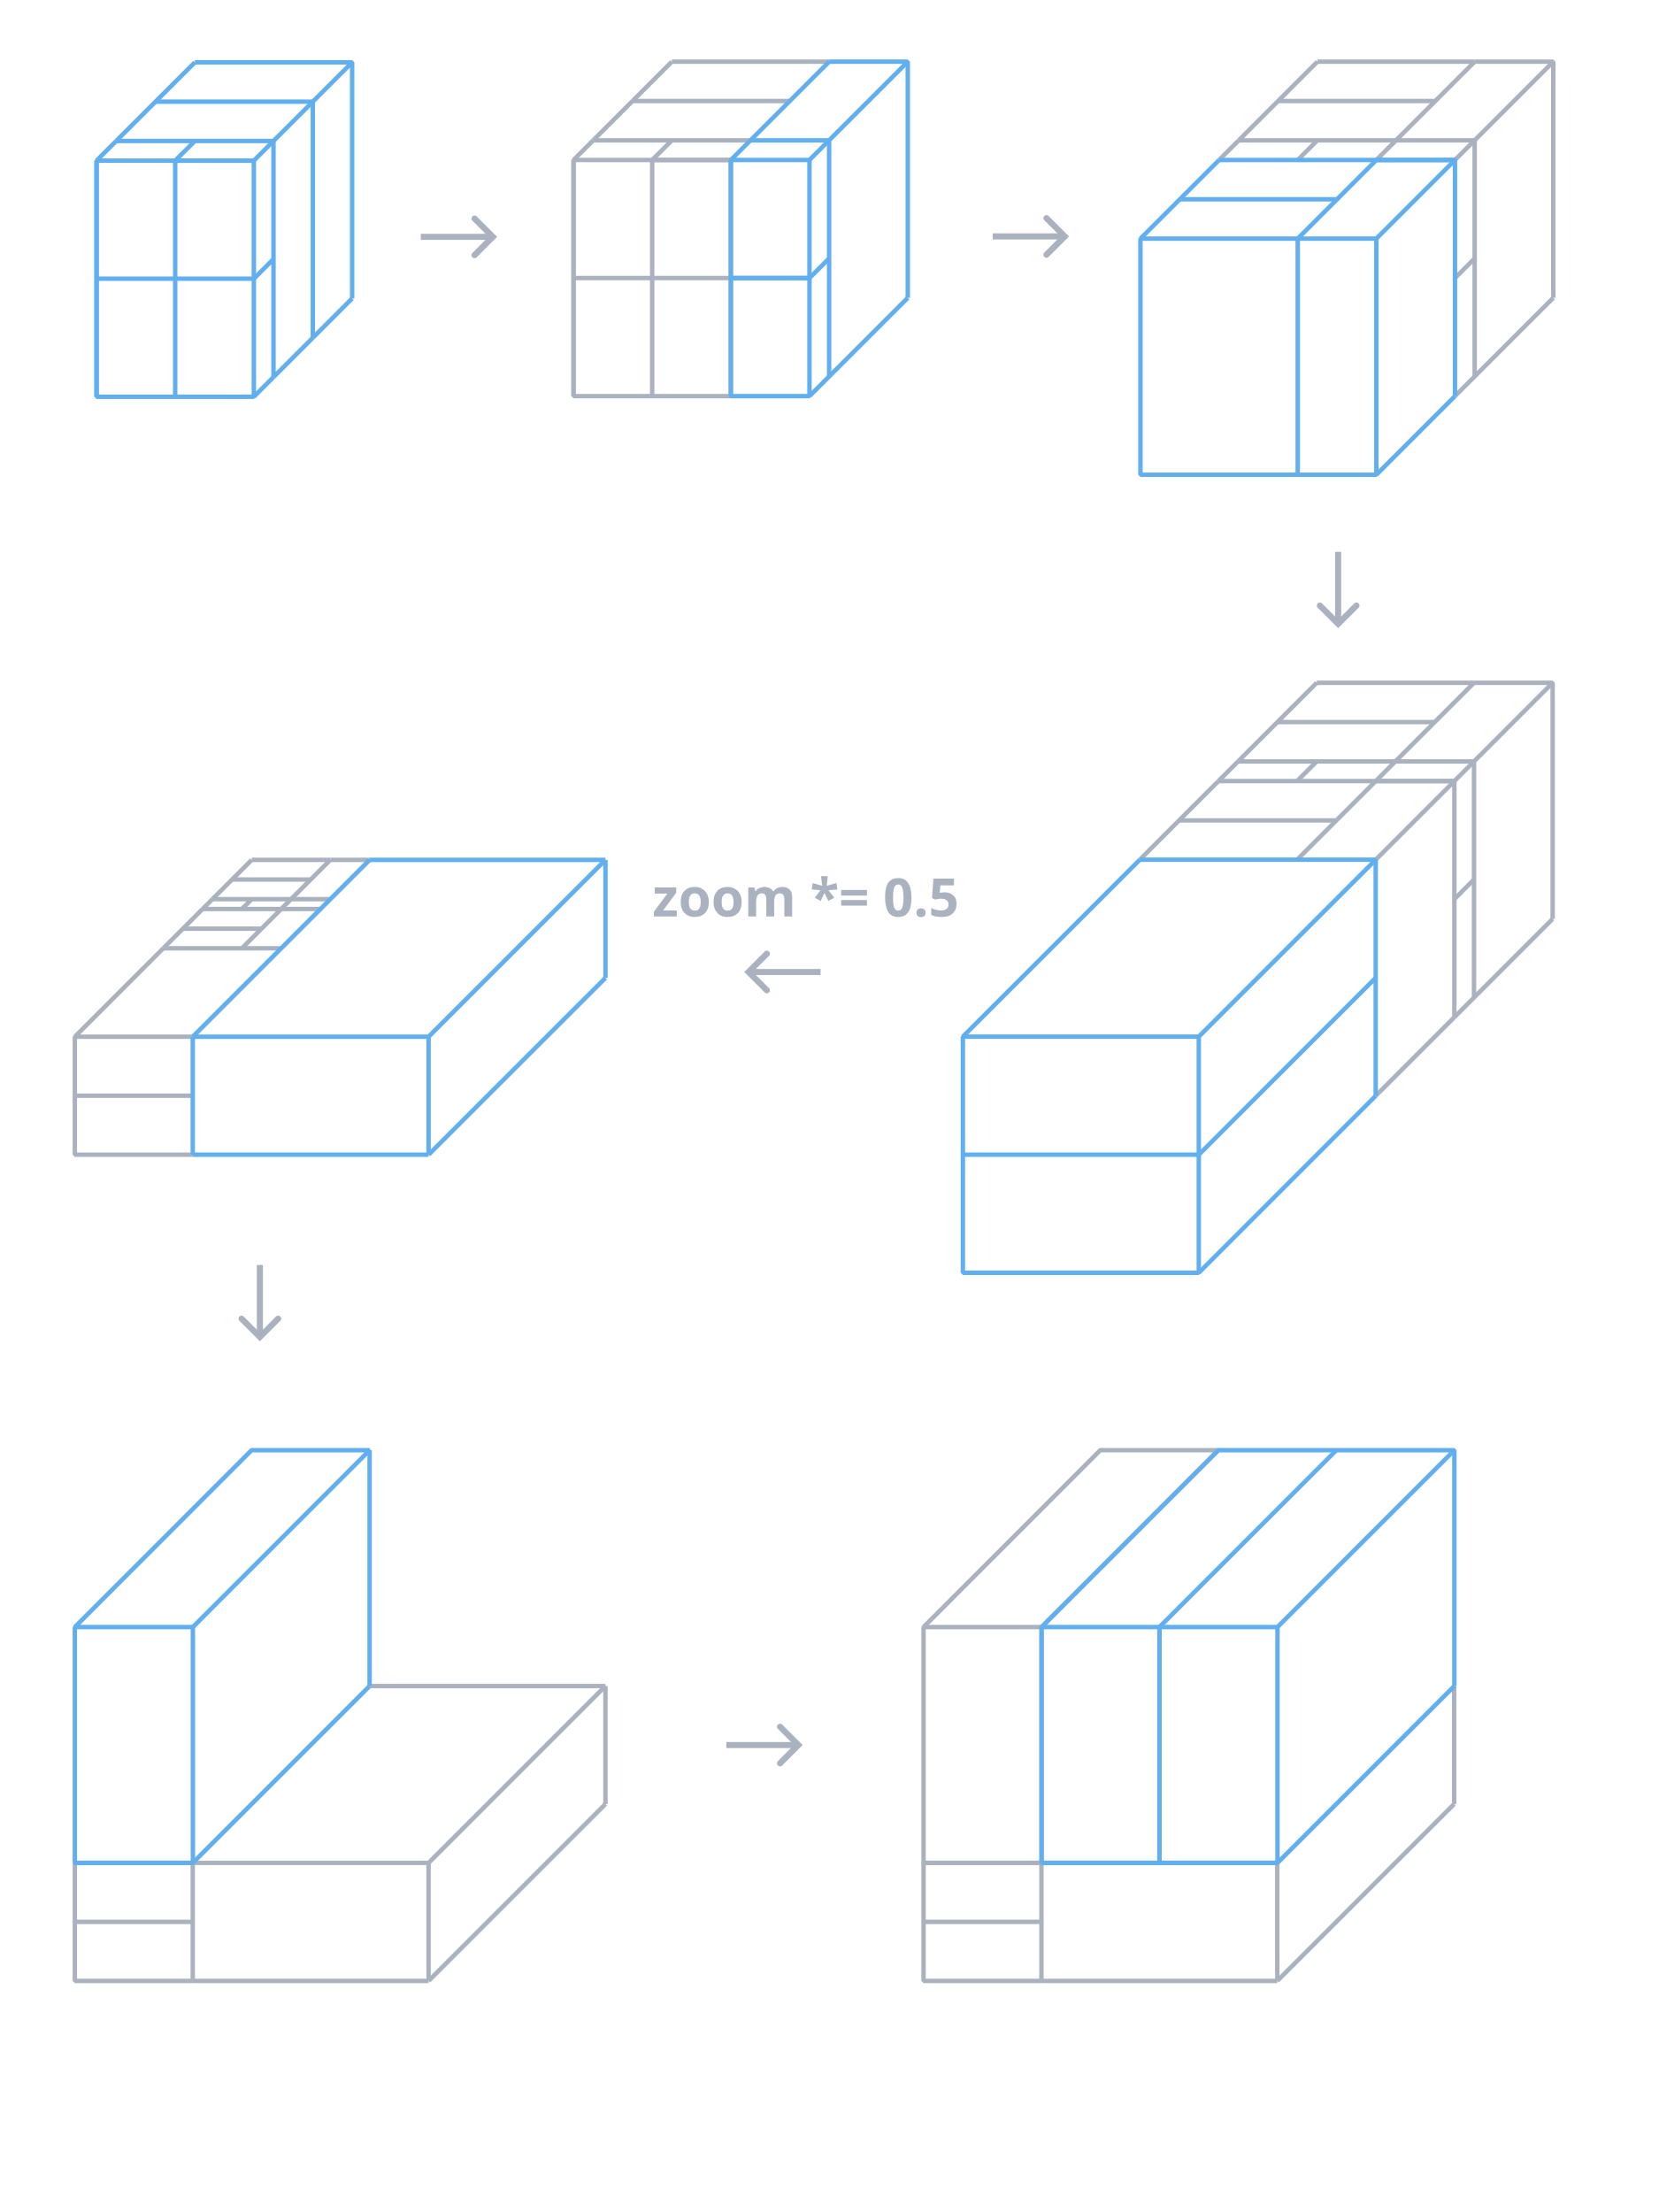
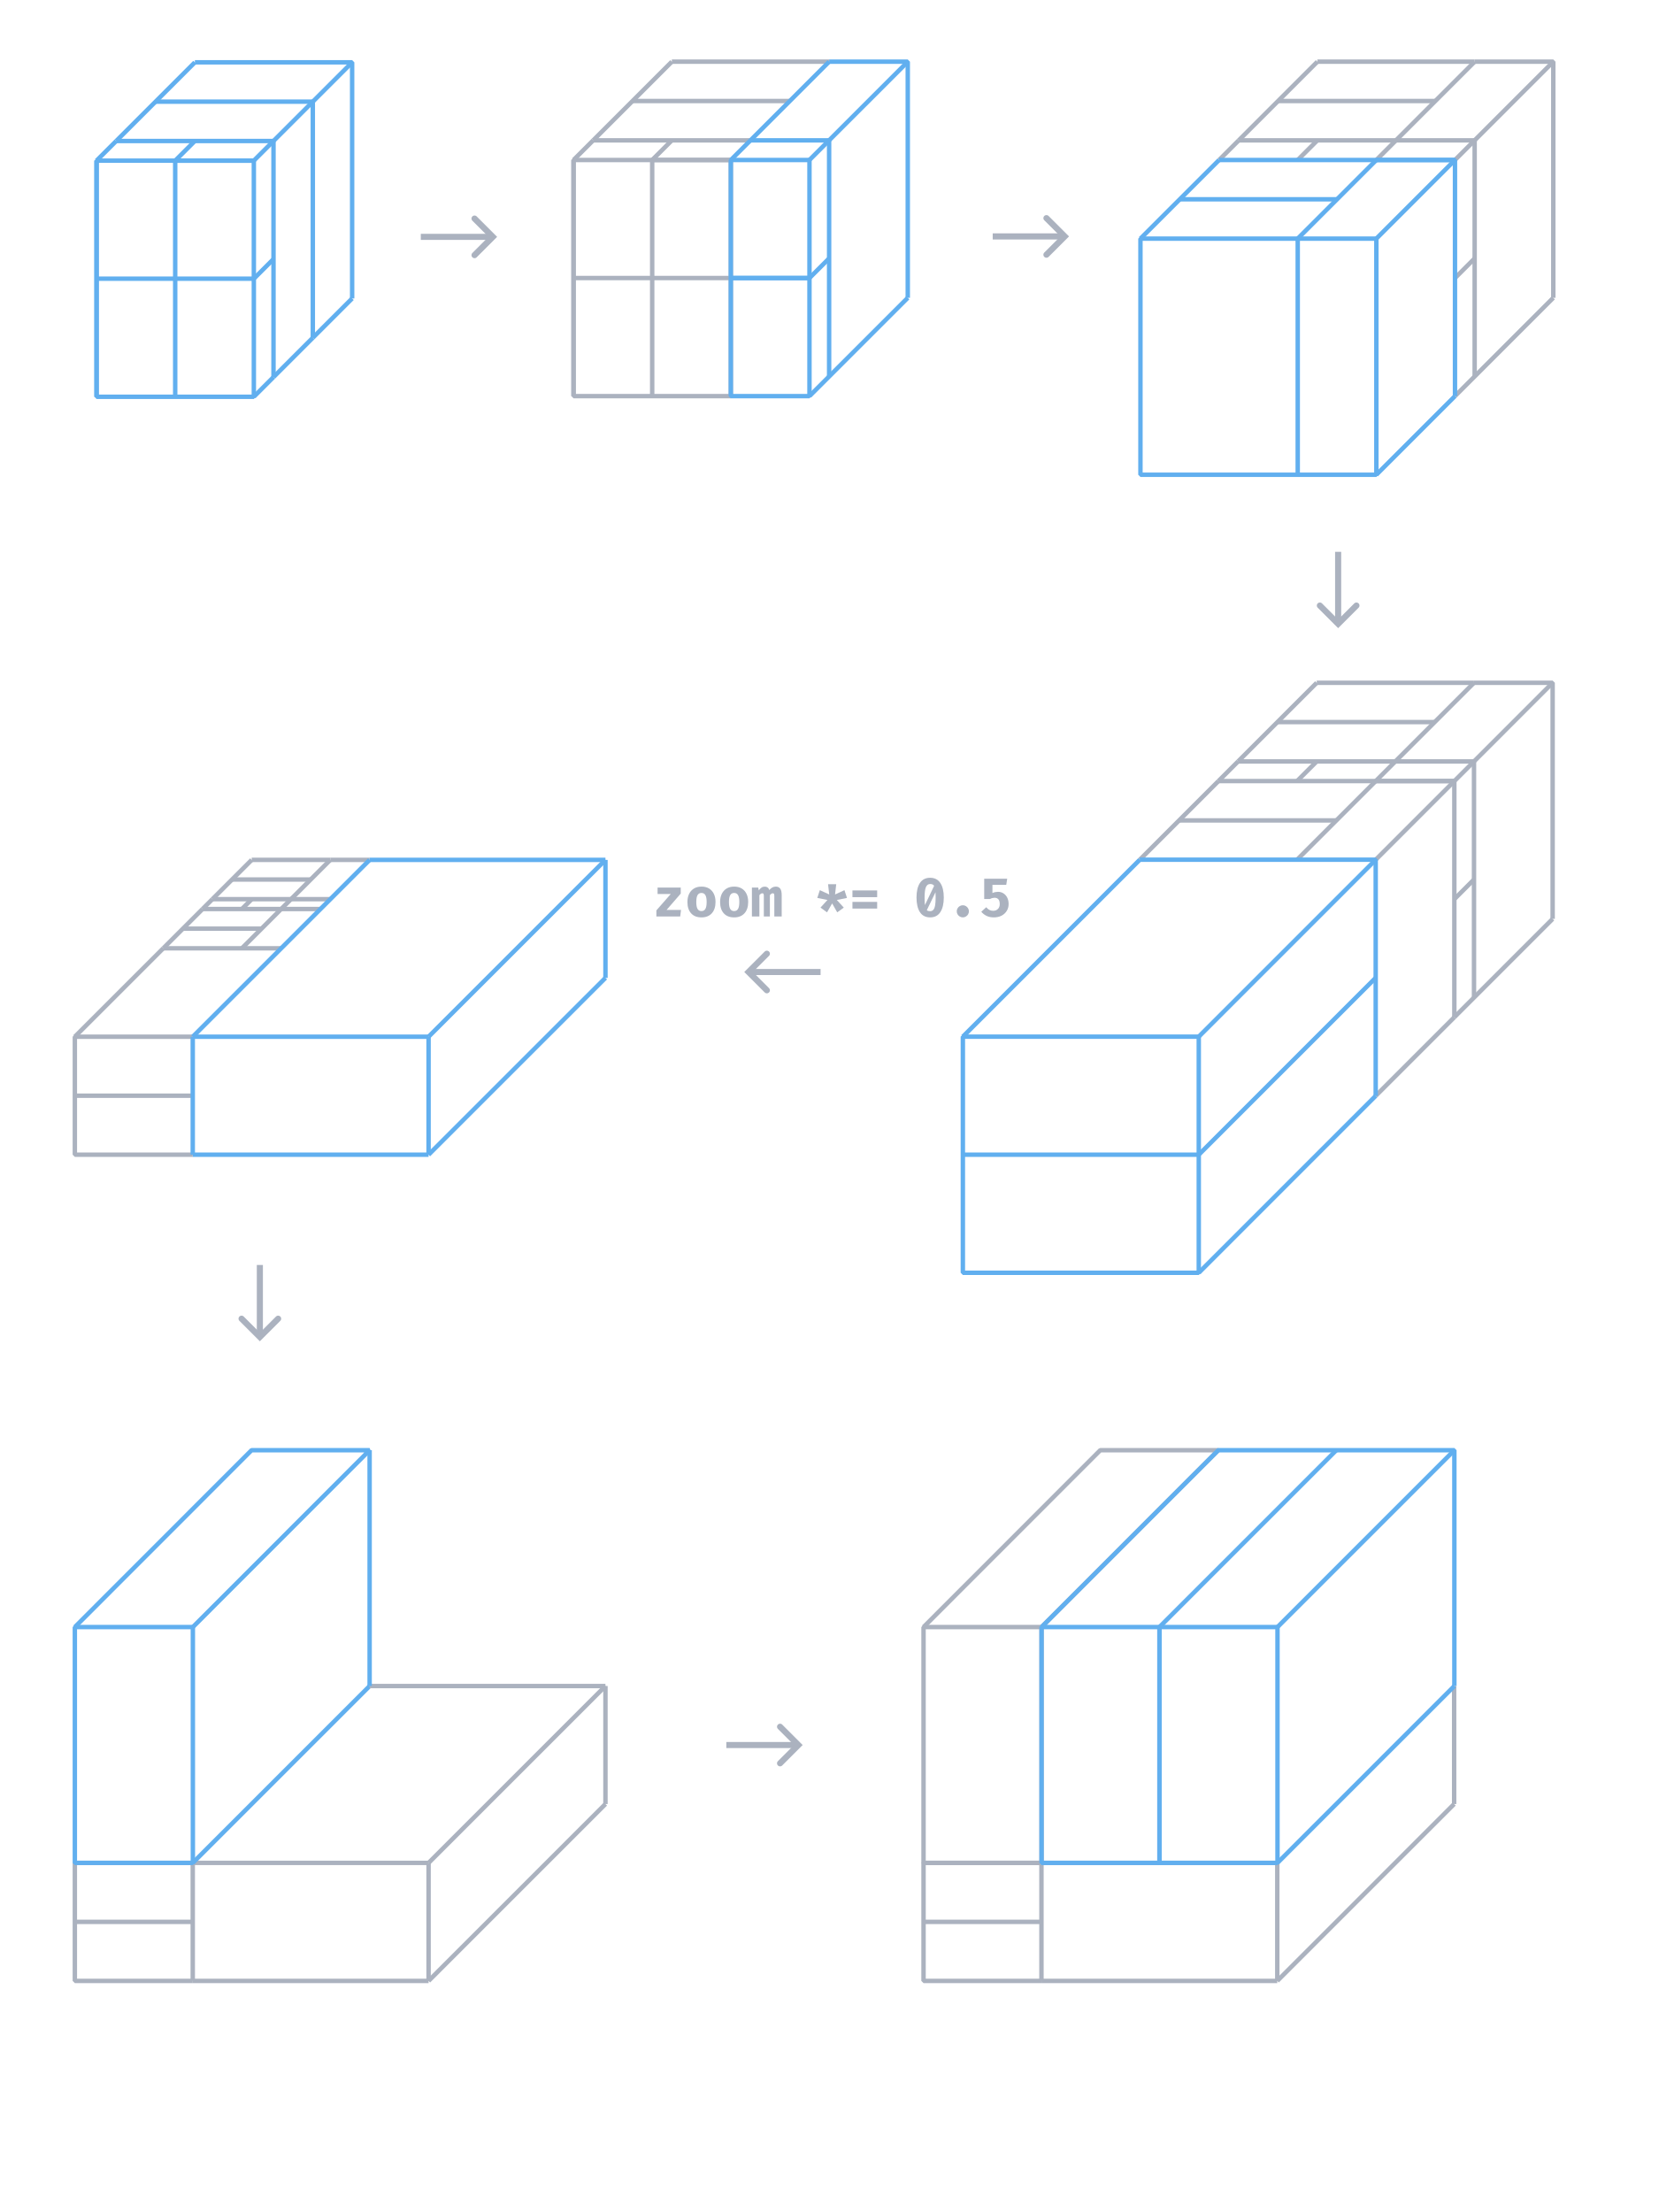
<svg xmlns="http://www.w3.org/2000/svg" width="750" height="1000" viewBox="0 0 198.437 264.583" version="1.1" id="svg1" xml:space="preserve">
  <defs id="defs1">
    <rect x="250.381" y="114.185" width="14.653" height="35.815" id="rect68" />
    <rect x="337.855" y="428.058" width="78.049" height="32.39" id="rect2" />
    <marker style="overflow:visible" id="ArrowWideRounded_Fnone_S-abb2bf-2" refX="0" refY="0" orient="auto-start-reverse" markerWidth="1" markerHeight="1" viewBox="0 0 1 1" preserveAspectRatio="xMidYMid">
      <path style="fill:none;stroke:#abb2bf;stroke-width:1;stroke-linecap:round" d="M 3,-3 0,0 3,3" transform="rotate(180,0.125,0)" id="path1-5" />
    </marker>
    <marker style="overflow:visible" id="ArrowWideRounded_Fnone_S-abb2bf-2-9" refX="0" refY="0" orient="auto-start-reverse" markerWidth="1" markerHeight="1" viewBox="0 0 1 1" preserveAspectRatio="xMidYMid">
      <path style="fill:none;stroke:#abb2bf;stroke-width:1;stroke-linecap:round" d="M 3,-3 0,0 3,3" transform="rotate(180,0.125,0)" id="path1-5-4" />
    </marker>
    <marker style="overflow:visible" id="ArrowWideRounded_Fnone_S-abb2bf-2-9-3" refX="0" refY="0" orient="auto-start-reverse" markerWidth="1" markerHeight="1" viewBox="0 0 1 1" preserveAspectRatio="xMidYMid">
      <path style="fill:none;stroke:#abb2bf;stroke-width:1;stroke-linecap:round" d="M 3,-3 0,0 3,3" transform="rotate(180,0.125,0)" id="path1-5-4-6" />
    </marker>
    <marker style="overflow:visible" id="ArrowWideRounded_Fnone_S-abb2bf-2-9-33" refX="0" refY="0" orient="auto-start-reverse" markerWidth="1" markerHeight="1" viewBox="0 0 1 1" preserveAspectRatio="xMidYMid">
      <path style="fill:none;stroke:#abb2bf;stroke-width:1;stroke-linecap:round" d="M 3,-3 0,0 3,3" transform="rotate(180,0.125,0)" id="path1-5-4-61" />
    </marker>
    <marker style="overflow:visible" id="ArrowWideRounded_Fnone_S-abb2bf-2-5" refX="0" refY="0" orient="auto-start-reverse" markerWidth="1" markerHeight="1" viewBox="0 0 1 1" preserveAspectRatio="xMidYMid">
      <path style="fill:none;stroke:#abb2bf;stroke-width:1;stroke-linecap:round" d="M 3,-3 0,0 3,3" transform="rotate(180,0.125,0)" id="path1-5-5" />
    </marker>
    <marker style="overflow:visible" id="ArrowWideRounded_Fnone_S-abb2bf-2-9-6" refX="0" refY="0" orient="auto-start-reverse" markerWidth="1" markerHeight="1" viewBox="0 0 1 1" preserveAspectRatio="xMidYMid">
      <path style="fill:none;stroke:#abb2bf;stroke-width:1;stroke-linecap:round" d="M 3,-3 0,0 3,3" transform="rotate(180,0.125,0)" id="path1-5-4-62" />
    </marker>
  </defs>
  <g id="layer1">
    <text xml:space="preserve" transform="scale(0.2645833)" id="text2" style="font-style:normal;font-variant:normal;font-weight:normal;font-stretch:normal;font-size:26.667px;font-family:'Fira Code';-inkscape-font-specification:'Fira Code';white-space:pre;shape-inside:url(#rect2);display:inline;fill:#000000;fill-opacity:1;stroke:none;stroke-width:0.76;stroke-dasharray:none;stroke-dashoffset:0.684" />
    <text xml:space="preserve" transform="scale(0.2645833)" id="text68" style="font-style:normal;font-variant:normal;font-weight:normal;font-stretch:normal;font-size:16px;font-family:'Fira Code';-inkscape-font-specification:'Fira Code';white-space:pre;shape-inside:url(#rect68);display:inline;fill:#abb2bf;fill-opacity:1;stroke:none;stroke-width:1.5;stroke-linejoin:bevel;stroke-dasharray:none;stroke-dashoffset:0;stroke-opacity:1" />
    <g id="g44" style="stroke-width:0.529;stroke-dasharray:none" transform="translate(-0.2749331,0.07752454)">
      <path style="fill:none;fill-opacity:1;stroke:#61afef;stroke-width:0.529;stroke-linejoin:bevel;stroke-dasharray:none;stroke-dashoffset:0;stroke-opacity:1" d="M 30.637,33.259 H 11.826" id="path123-6" />
      <path style="fill:none;fill-opacity:1;stroke:#61afef;stroke-width:0.529;stroke-linejoin:bevel;stroke-dasharray:none;stroke-dashoffset:0;stroke-opacity:1" d="M 11.826,47.38 V 19.137" id="path125-6" />
      <path style="fill:none;fill-opacity:1;stroke:#61afef;stroke-width:0.529;stroke-linejoin:bevel;stroke-dasharray:none;stroke-dashoffset:0;stroke-opacity:1" d="m 30.637,19.137 h -9.406 v 28.243" id="path84-3-7" />
      <path style="fill:none;stroke:#61afef;stroke-width:0.529;stroke-linejoin:bevel;stroke-dasharray:none" d="m 30.637,19.137 v 28.243 h -18.812 v -28.243 z" id="path2" />
      <path style="fill:none;fill-opacity:1;stroke:#61afef;stroke-width:0.529;stroke-linejoin:bevel;stroke-dasharray:none;stroke-dashoffset:0;stroke-opacity:1" d="m 30.637,47.38 2.351,-2.351" id="path120-0-3" />
      <path style="fill:none;fill-opacity:1;stroke:#61afef;stroke-width:0.529;stroke-linejoin:bevel;stroke-dasharray:none;stroke-dashoffset:0;stroke-opacity:1" d="m 11.826,19.137 2.351,-2.351" id="path120-0" />
      <path style="fill:none;fill-opacity:1;stroke:#61afef;stroke-width:0.529;stroke-linejoin:bevel;stroke-dasharray:none;stroke-dashoffset:0;stroke-opacity:1" d="m 21.231,19.137 2.351,-2.351" id="path120-0-9" />
      <path style="fill:none;fill-opacity:1;stroke:#61afef;stroke-width:0.529;stroke-linejoin:bevel;stroke-dasharray:none;stroke-dashoffset:0;stroke-opacity:1" d="m 30.637,19.137 2.351,-2.351" id="path120-0-8" />
      <path style="fill:none;fill-opacity:1;stroke:#61afef;stroke-width:0.529;stroke-linejoin:bevel;stroke-dasharray:none;stroke-dashoffset:0;stroke-opacity:1" d="m 30.637,33.259 2.351,-2.351" id="path120-0-6" />
      <path style="fill:none;fill-opacity:1;stroke:#61afef;stroke-width:0.529;stroke-linejoin:bevel;stroke-dasharray:none;stroke-dashoffset:0;stroke-opacity:1" d="m 32.989,45.029 4.703,-4.703" id="path58-4-44-5-1-2" />
      <path style="fill:none;fill-opacity:1;stroke:#61afef;stroke-width:0.529;stroke-linejoin:bevel;stroke-dasharray:none;stroke-dashoffset:0;stroke-opacity:1" d="m 37.692,40.326 4.703,-4.703" id="path58-4-44-5-1-4" />
      <path style="fill:none;stroke:#61afef;stroke-width:0.529;stroke-linejoin:bevel;stroke-dasharray:none;stroke-opacity:1" d="M 32.989,45.029 V 16.786 l -18.812,1.1e-5" id="path3" />
      <path style="fill:none;stroke:#61afef;stroke-width:0.529;stroke-linejoin:bevel;stroke-dasharray:none;stroke-opacity:1" d="M 37.692,40.326 V 12.083 l -18.812,1.1e-5" id="path3-4" />
      <path style="fill:none;stroke:#61afef;stroke-width:0.529;stroke-linejoin:bevel;stroke-dasharray:none;stroke-opacity:1" d="M 42.395,35.623 V 7.38 l -18.812,1.1e-5" id="path3-3" />
      <path style="fill:none;stroke:#61afef;stroke-width:0.529;stroke-linejoin:bevel;stroke-dasharray:none;stroke-opacity:1" d="m 14.177,16.786 9.406,-9.406" id="path4" />
      <path style="fill:none;stroke:#61afef;stroke-width:0.529;stroke-linejoin:bevel;stroke-dasharray:none;stroke-opacity:1" d="m 42.395,7.38 -9.406,9.406" id="path5" />
    </g>
    <g id="g45" transform="translate(12.04924,-0.2134982)" style="stroke-width:0.529;stroke-dasharray:none">
      <path style="fill:none;fill-opacity:1;stroke:#abb2bf;stroke-width:0.529;stroke-linejoin:bevel;stroke-dasharray:none;stroke-dashoffset:0;stroke-opacity:1" d="M 75.367,33.472 H 56.555" id="path123-6-5" />
      <path style="fill:none;fill-opacity:1;stroke:#abb2bf;stroke-width:0.529;stroke-linejoin:bevel;stroke-dasharray:none;stroke-dashoffset:0;stroke-opacity:1" d="M 56.555,47.594 V 19.35" id="path125-6-1" />
      <path style="fill:none;fill-opacity:1;stroke:#abb2bf;stroke-width:0.529;stroke-linejoin:bevel;stroke-dasharray:none;stroke-dashoffset:0;stroke-opacity:1" d="m 75.367,19.35 h -9.406 v 28.243" id="path84-3-7-4" />
      <path style="fill:none;stroke:#abb2bf;stroke-width:0.529;stroke-linejoin:bevel;stroke-dasharray:none;stroke-opacity:1" d="m 75.367,19.35 v 28.243 h -18.812 v -28.243 z" id="path2-8" />
      <path style="fill:none;fill-opacity:1;stroke:#abb2bf;stroke-width:0.529;stroke-linejoin:bevel;stroke-dasharray:none;stroke-dashoffset:0;stroke-opacity:1" d="m 56.555,19.35 2.351,-2.351" id="path120-0-0" />
      <path style="fill:none;fill-opacity:1;stroke:#abb2bf;stroke-width:0.529;stroke-linejoin:bevel;stroke-dasharray:none;stroke-dashoffset:0;stroke-opacity:1" d="m 65.961,19.35 2.351,-2.351" id="path120-0-9-1" />
      <path style="fill:none;stroke:#abb2bf;stroke-width:0.529;stroke-linejoin:bevel;stroke-dasharray:none;stroke-opacity:1" d="m 58.906,16.999 9.406,-9.406" id="path4-2" />
      <path style="fill:none;stroke:#61afef;stroke-width:0.529;stroke-linejoin:bevel;stroke-dasharray:none;stroke-opacity:1" d="m 75.367,33.472 h 9.406 v 14.122 l -9.406,1e-5 z" id="path6" />
      <path style="fill:none;stroke:#abb2bf;stroke-width:0.529;stroke-linejoin:bevel;stroke-dasharray:none;stroke-opacity:1" d="m 58.906,16.999 h 18.812" id="path7" />
      <path style="fill:none;stroke:#abb2bf;stroke-width:0.529;stroke-linejoin:bevel;stroke-dasharray:none;stroke-opacity:1" d="M 82.421,12.296 H 63.609" id="path8" />
      <path style="fill:none;stroke:#abb2bf;stroke-width:0.529;stroke-linejoin:bevel;stroke-dasharray:none;stroke-opacity:1" d="M 87.124,7.593 H 68.312" id="path8-8" />
      <rect style="fill:none;stroke:#61afef;stroke-width:0.529;stroke-linejoin:bevel;stroke-dasharray:none;stroke-opacity:1" id="rect8" width="9.406" height="14.122" x="75.367" y="19.35" />
      <path style="fill:none;stroke:#61afef;stroke-width:0.529;stroke-linejoin:bevel;stroke-dasharray:none;stroke-opacity:1" d="M 84.772,19.35 96.53,7.593" id="path9" />
      <path style="fill:none;stroke:#61afef;stroke-width:0.529;stroke-linejoin:bevel;stroke-dasharray:none;stroke-opacity:1" d="m 84.772,47.594 11.757,-11.757" id="path9-2" />
      <path style="fill:none;stroke:#61afef;stroke-width:0.529;stroke-linejoin:bevel;stroke-dasharray:none;stroke-opacity:1" d="m 87.124,7.593 h 9.406 V 35.836" id="path10" />
      <path style="fill:none;stroke:#61afef;stroke-width:0.529;stroke-linejoin:bevel;stroke-dasharray:none;stroke-opacity:1" d="m 77.718,16.999 h 9.406 v 28.243" id="path11" />
      <path style="fill:none;stroke:#61afef;stroke-width:0.529;stroke-linejoin:bevel;stroke-dasharray:none;stroke-opacity:1" d="m 84.772,33.472 2.351,-2.351" id="path12" />
      <path style="fill:none;stroke:#61afef;stroke-width:0.529;stroke-linejoin:bevel;stroke-dasharray:none;stroke-opacity:1" d="M 75.367,19.35 87.124,7.593" id="path14" />
    </g>
    <g id="g46" transform="translate(20.8419,0.7506134)" style="stroke-width:0.529;stroke-dasharray:none">
      <g id="g51" style="stroke-width:0.529;stroke-dasharray:none">
        <path style="fill:none;fill-opacity:1;stroke:#abb2bf;stroke-width:0.529;stroke-linejoin:bevel;stroke-dasharray:none;stroke-dashoffset:0;stroke-opacity:1" d="m 124.976,18.386 2.351,-2.351" id="path120-0-0-4" />
        <path style="fill:none;fill-opacity:1;stroke:#abb2bf;stroke-width:0.529;stroke-linejoin:bevel;stroke-dasharray:none;stroke-dashoffset:0;stroke-opacity:1" d="m 134.381,18.386 2.351,-2.351" id="path120-0-9-1-6" />
        <path style="fill:none;stroke:#abb2bf;stroke-width:0.529;stroke-linejoin:bevel;stroke-dasharray:none;stroke-opacity:1" d="m 127.327,16.035 9.406,-9.406" id="path4-2-5" />
        <path style="fill:none;stroke:#abb2bf;stroke-width:0.529;stroke-linejoin:bevel;stroke-dasharray:none;stroke-opacity:1" d="m 127.327,16.035 h 18.812" id="path7-6" />
        <path style="fill:none;stroke:#abb2bf;stroke-width:0.529;stroke-linejoin:bevel;stroke-dasharray:none;stroke-opacity:1" d="M 150.842,11.332 H 132.03" id="path8-4" />
        <path style="fill:none;stroke:#abb2bf;stroke-width:0.529;stroke-linejoin:bevel;stroke-dasharray:none;stroke-opacity:1" d="M 155.545,6.629 H 136.733" id="path8-8-0" />
        <path style="fill:none;stroke:#abb2bf;stroke-width:0.529;stroke-linejoin:bevel;stroke-dasharray:none;stroke-opacity:1" d="M 153.193,18.386 164.95,6.629" id="path9-5" />
        <path style="fill:none;stroke:#abb2bf;stroke-width:0.529;stroke-linejoin:bevel;stroke-dasharray:none;stroke-opacity:1" d="m 153.193,46.63 11.757,-11.757" id="path9-2-8" />
        <path style="fill:none;stroke:#abb2bf;stroke-width:0.529;stroke-linejoin:bevel;stroke-dasharray:none;stroke-opacity:1" d="m 155.545,6.629 h 9.406 V 34.872" id="path10-4" />
        <path style="fill:none;stroke:#abb2bf;stroke-width:0.529;stroke-linejoin:bevel;stroke-dasharray:none;stroke-opacity:1" d="m 146.139,16.035 h 9.406 v 28.243" id="path11-3" />
        <path style="fill:none;stroke:#abb2bf;stroke-width:0.529;stroke-linejoin:bevel;stroke-dasharray:none;stroke-opacity:1" d="m 153.193,32.508 2.351,-2.351" id="path12-3" />
        <path style="fill:none;stroke:#abb2bf;stroke-width:0.529;stroke-linejoin:bevel;stroke-dasharray:none;stroke-opacity:1" d="M 143.787,18.386 155.545,6.629" id="path14-4" />
        <path style="fill:none;stroke:#61afef;stroke-width:0.529;stroke-linejoin:bevel;stroke-dasharray:none;stroke-opacity:1" d="m 124.976,18.386 28.217,-10e-6 v 28.243" id="path15" />
        <path style="fill:none;stroke:#61afef;stroke-width:0.529;stroke-linejoin:bevel;stroke-dasharray:none;stroke-opacity:1" d="m 124.976,18.386 -9.406,9.406" id="path18" />
        <path style="fill:none;stroke:#61afef;stroke-width:0.529;stroke-linejoin:bevel;stroke-dasharray:none;stroke-opacity:1" d="m 153.193,46.63 -9.406,9.406" id="path18-5" />
        <rect style="fill:none;stroke:#61afef;stroke-width:0.529;stroke-linejoin:bevel;stroke-dasharray:none;stroke-opacity:1" id="rect18" width="28.217" height="28.243" x="115.57" y="27.792" />
        <path style="fill:none;stroke:#61afef;stroke-width:0.529;stroke-linejoin:bevel;stroke-dasharray:none;stroke-opacity:1" d="m 153.193,18.386 -9.406,9.406" id="path19" />
        <path style="fill:none;stroke:#61afef;stroke-width:0.529;stroke-linejoin:bevel;stroke-dasharray:none;stroke-opacity:1" d="m 143.787,18.386 h 9.406" id="path20" />
        <path style="fill:none;stroke:#61afef;stroke-width:0.529;stroke-linejoin:bevel;stroke-dasharray:none;stroke-opacity:1" d="m 134.382,27.792 9.406,-9.406" id="path21" />
        <path style="fill:none;stroke:#61afef;stroke-width:0.529;stroke-linejoin:bevel;stroke-dasharray:none;stroke-opacity:1" d="m 134.382,27.792 v 28.243" id="path22" />
        <path style="fill:none;stroke:#61afef;stroke-width:0.529;stroke-linejoin:bevel;stroke-dasharray:none;stroke-opacity:1" d="m 120.273,23.089 18.812,-10e-6" id="path23" />
      </g>
    </g>
    <g id="g47" transform="translate(-57.06208,72.49906)" style="stroke-width:0.529;stroke-dasharray:none">
      <path style="fill:none;fill-opacity:1;stroke:#abb2bf;stroke-width:0.529;stroke-linejoin:bevel;stroke-dasharray:none;stroke-dashoffset:0;stroke-opacity:1" d="m 202.802,20.928 2.351,-2.351" id="path120-0-0-4-9" />
      <path style="fill:none;fill-opacity:1;stroke:#abb2bf;stroke-width:0.529;stroke-linejoin:bevel;stroke-dasharray:none;stroke-dashoffset:0;stroke-opacity:1" d="m 212.208,20.928 2.351,-2.351" id="path120-0-9-1-6-4" />
      <path style="fill:none;stroke:#abb2bf;stroke-width:0.529;stroke-linejoin:bevel;stroke-dasharray:none;stroke-opacity:1" d="m 205.154,18.576 9.406,-9.406" id="path4-2-5-2" />
      <path style="fill:none;stroke:#abb2bf;stroke-width:0.529;stroke-linejoin:bevel;stroke-dasharray:none;stroke-opacity:1" d="m 205.154,18.576 h 18.812" id="path7-6-6" />
      <path style="fill:none;stroke:#abb2bf;stroke-width:0.529;stroke-linejoin:bevel;stroke-dasharray:none;stroke-opacity:1" d="M 228.668,13.873 H 209.857" id="path8-4-2" />
      <path style="fill:none;stroke:#abb2bf;stroke-width:0.529;stroke-linejoin:bevel;stroke-dasharray:none;stroke-opacity:1" d="M 233.371,9.17 H 214.559" id="path8-8-0-9" />
      <path style="fill:none;stroke:#abb2bf;stroke-width:0.529;stroke-linejoin:bevel;stroke-dasharray:none;stroke-opacity:1" d="M 231.02,20.928 242.777,9.17" id="path9-5-2" />
      <path style="fill:none;stroke:#abb2bf;stroke-width:0.529;stroke-linejoin:bevel;stroke-dasharray:none;stroke-opacity:1" d="M 231.02,49.171 242.777,37.414" id="path9-2-8-8" />
      <path style="fill:none;stroke:#abb2bf;stroke-width:0.529;stroke-linejoin:bevel;stroke-dasharray:none;stroke-opacity:1" d="m 233.371,9.17 h 9.406 V 37.414" id="path10-4-0" />
      <path style="fill:none;stroke:#abb2bf;stroke-width:0.529;stroke-linejoin:bevel;stroke-dasharray:none;stroke-opacity:1" d="m 223.965,18.576 h 9.406 v 28.243" id="path11-3-9" />
      <path style="fill:none;stroke:#abb2bf;stroke-width:0.529;stroke-linejoin:bevel;stroke-dasharray:none;stroke-opacity:1" d="m 231.02,35.049 2.351,-2.351" id="path12-3-3" />
      <path style="fill:none;stroke:#abb2bf;stroke-width:0.529;stroke-linejoin:bevel;stroke-dasharray:none;stroke-opacity:1" d="M 221.614,20.928 233.371,9.17" id="path14-4-0" />
      <path style="fill:none;stroke:#abb2bf;stroke-width:0.529;stroke-linejoin:bevel;stroke-dasharray:none;stroke-opacity:1" d="m 202.802,20.928 28.217,-10e-6 v 28.243" id="path15-3" />
      <path style="fill:none;stroke:#abb2bf;stroke-width:0.529;stroke-linejoin:bevel;stroke-dasharray:none;stroke-opacity:1" d="m 202.802,20.928 -9.406,9.406" id="path18-8" />
      <path style="fill:none;stroke:#abb2bf;stroke-width:0.529;stroke-linejoin:bevel;stroke-dasharray:none;stroke-opacity:1" d="m 231.02,49.171 -9.406,9.406" id="path18-5-3" />
      <path style="fill:none;stroke:#abb2bf;stroke-width:0.529;stroke-linejoin:bevel;stroke-dasharray:none;stroke-opacity:1" d="m 231.02,20.928 -9.406,9.406" id="path19-7" />
      <path style="fill:none;stroke:#abb2bf;stroke-width:0.529;stroke-linejoin:bevel;stroke-dasharray:none;stroke-opacity:1" d="m 221.614,20.928 h 9.406" id="path20-7" />
      <path style="fill:none;stroke:#abb2bf;stroke-width:0.529;stroke-linejoin:bevel;stroke-dasharray:none;stroke-opacity:1" d="m 212.208,30.334 9.406,-9.406" id="path21-7" />
      <path style="fill:none;stroke:#abb2bf;stroke-width:0.529;stroke-linejoin:bevel;stroke-dasharray:none;stroke-opacity:1" d="m 198.099,25.631 18.812,-1e-5" id="path23-0" />
      <rect style="fill:none;stroke:#61afef;stroke-width:0.529;stroke-linejoin:bevel;stroke-dasharray:none;stroke-opacity:1" id="rect24" width="28.217" height="28.243" x="172.233" y="51.497" />
      <path style="fill:none;stroke:#61afef;stroke-width:0.529;stroke-linejoin:bevel;stroke-dasharray:none;stroke-opacity:1" d="m 193.396,30.334 h 28.217 l -10e-6,28.243" id="path24" />
      <path style="fill:none;stroke:#61afef;stroke-width:0.529;stroke-linejoin:bevel;stroke-dasharray:none;stroke-opacity:1" d="M 200.451,51.497 221.614,30.334" id="path25" />
      <path style="fill:none;stroke:#61afef;stroke-width:0.529;stroke-linejoin:bevel;stroke-dasharray:none;stroke-opacity:1" d="M 193.396,30.334 172.233,51.497" id="path26" />
      <path style="fill:none;stroke:#61afef;stroke-width:0.529;stroke-linejoin:bevel;stroke-dasharray:none;stroke-opacity:1" d="m 200.451,79.74 21.163,-21.163" id="path27" />
      <path style="fill:none;stroke:#61afef;stroke-width:0.529;stroke-linejoin:bevel;stroke-dasharray:none;stroke-opacity:1" d="m 172.233,65.618 h 28.217 l 21.163,-21.163" id="path28" />
    </g>
    <g id="g49" transform="matrix(0.4998304,0,0,0.4996954,-0.4225819,65.35602)" style="stroke-width:1.059;stroke-dasharray:none">
      <path style="fill:none;fill-opacity:1;stroke:#abb2bf;stroke-width:1.059;stroke-linejoin:bevel;stroke-dasharray:none;stroke-dashoffset:0;stroke-opacity:1" d="m 49.324,86.799 2.351,-2.351" id="path120-0-0-4-9-8" />
      <path style="fill:none;fill-opacity:1;stroke:#abb2bf;stroke-width:1.059;stroke-linejoin:bevel;stroke-dasharray:none;stroke-dashoffset:0;stroke-opacity:1" d="m 58.73,86.799 2.351,-2.351" id="path120-0-9-1-6-4-1" />
      <path style="fill:none;stroke:#abb2bf;stroke-width:1.059;stroke-linejoin:bevel;stroke-dasharray:none;stroke-opacity:1" d="m 51.675,84.448 9.406,-9.406" id="path4-2-5-2-4" />
      <path style="fill:none;stroke:#abb2bf;stroke-width:1.059;stroke-linejoin:bevel;stroke-dasharray:none;stroke-opacity:1" d="m 51.675,84.448 h 18.812" id="path7-6-6-8" />
      <path style="fill:none;stroke:#abb2bf;stroke-width:1.059;stroke-linejoin:bevel;stroke-dasharray:none;stroke-opacity:1" d="M 75.19,79.745 H 56.378" id="path8-4-2-8" />
      <path style="fill:none;stroke:#abb2bf;stroke-width:1.059;stroke-linejoin:bevel;stroke-dasharray:none;stroke-opacity:1" d="M 79.893,75.042 H 61.081" id="path8-8-0-9-6" />
      <path style="fill:none;stroke:#abb2bf;stroke-width:1.059;stroke-linejoin:bevel;stroke-dasharray:none;stroke-opacity:1" d="m 68.135,86.799 11.757,-11.757" id="path14-4-0-6" />
      <path style="fill:none;stroke:#abb2bf;stroke-width:1.059;stroke-linejoin:bevel;stroke-dasharray:none;stroke-opacity:1" d="m 49.324,86.799 -9.406,9.406" id="path18-8-8" />
      <path style="fill:none;stroke:#abb2bf;stroke-width:1.059;stroke-linejoin:bevel;stroke-dasharray:none;stroke-opacity:1" d="m 68.135,86.799 h 9.406" id="path20-7-8" />
      <path style="fill:none;stroke:#abb2bf;stroke-width:1.059;stroke-linejoin:bevel;stroke-dasharray:none;stroke-opacity:1" d="m 58.73,96.205 9.406,-9.406" id="path21-7-8" />
      <path style="fill:none;stroke:#abb2bf;stroke-width:1.059;stroke-linejoin:bevel;stroke-dasharray:none;stroke-opacity:1" d="m 44.621,91.502 18.812,-1e-5" id="path23-0-4" />
      <path style="fill:none;stroke:#abb2bf;stroke-width:1.059;stroke-linejoin:bevel;stroke-dasharray:none;stroke-opacity:1" d="M 39.918,96.205 18.755,117.368" id="path26-3" />
      <path style="fill:none;stroke:#abb2bf;stroke-width:1.059;stroke-linejoin:bevel;stroke-dasharray:none;stroke-opacity:1" d="M 18.755,131.49 H 46.972" id="path29" />
      <path style="fill:none;stroke:#abb2bf;stroke-width:1.059;stroke-linejoin:bevel;stroke-dasharray:none;stroke-opacity:1" d="M 46.972,117.368 H 18.755 v 28.243 h 28.217" id="path30" />
      <path style="fill:none;stroke:#abb2bf;stroke-width:1.059;stroke-linejoin:bevel;stroke-dasharray:none;stroke-opacity:1" d="M 39.918,96.205 H 68.135" id="path31" />
      <path style="fill:none;stroke:#abb2bf;stroke-width:1.059;stroke-linejoin:bevel;stroke-dasharray:none;stroke-opacity:1" d="M 70.487,84.448 H 79.893" id="path32" />
      <path style="fill:none;stroke:#abb2bf;stroke-width:1.059;stroke-linejoin:bevel;stroke-dasharray:none;stroke-opacity:1" d="m 79.893,75.042 h 9.406" id="path33" />
      <path style="fill:none;stroke:#abb2bf;stroke-width:1.059;stroke-linejoin:bevel;stroke-dasharray:none;stroke-opacity:1" d="M 68.135,86.799 H 49.324" id="path34" />
      <path style="fill:none;stroke:#61afef;stroke-width:1.059;stroke-linejoin:bevel;stroke-dasharray:none;stroke-opacity:1" d="M 46.972,145.611 H 103.407" id="path36" />
      <path style="fill:none;stroke:#61afef;stroke-width:1.059;stroke-linejoin:bevel;stroke-dasharray:none;stroke-opacity:1" d="m 46.972,117.368 -3e-6,28.243" id="path37" />
      <path style="fill:none;stroke:#61afef;stroke-width:1.059;stroke-linejoin:bevel;stroke-dasharray:none;stroke-opacity:1" d="M 46.972,117.368 H 103.407" id="path36-8" />
      <path style="fill:none;stroke:#61afef;stroke-width:1.059;stroke-linejoin:bevel;stroke-dasharray:none;stroke-opacity:1" d="M 46.972,117.368 89.298,75.042" id="path38" />
      <path style="fill:none;stroke:#61afef;stroke-width:1.059;stroke-linejoin:bevel;stroke-dasharray:none;stroke-opacity:1" d="M 89.298,75.042 H 145.733" id="path36-8-3" />
      <path style="fill:none;stroke:#61afef;stroke-width:1.059;stroke-linejoin:bevel;stroke-dasharray:none;stroke-opacity:1" d="M 103.407,117.368 145.733,75.042" id="path38-0" />
      <path style="fill:none;stroke:#61afef;stroke-width:1.059;stroke-linejoin:bevel;stroke-dasharray:none;stroke-opacity:1" d="m 103.407,145.611 42.326,-42.326" id="path38-3" />
      <path style="fill:none;stroke:#61afef;stroke-width:1.059;stroke-linejoin:bevel;stroke-dasharray:none;stroke-opacity:1" d="m 103.407,117.368 -10e-6,28.243" id="path39" />
      <path style="fill:none;stroke:#61afef;stroke-width:1.059;stroke-linejoin:bevel;stroke-dasharray:none;stroke-opacity:1" d="M 145.733,75.042 V 103.285" id="path40" />
    </g>
    <path style="fill:none;fill-opacity:1;stroke:#abb2bf;stroke-width:0.729;stroke-linejoin:bevel;stroke-dasharray:none;stroke-dashoffset:0;stroke-opacity:1;marker-end:url(#ArrowWideRounded_Fnone_S-abb2bf-2)" d="M 160.059,66.005 V 74.437" id="path55-3-7" />
    <g id="g48" transform="matrix(0.4998306,0,0,0.4998316,-55.54093,112.9749)" style="stroke-width:1.059;stroke-dasharray:none">
      <path style="fill:none;stroke:#abb2bf;stroke-width:1.059;stroke-linejoin:bevel;stroke-dasharray:none;stroke-opacity:1" d="m 129.029,233.896 h 28.217" id="path29-5" />
      <path style="fill:none;stroke:#abb2bf;stroke-width:1.059;stroke-linejoin:bevel;stroke-dasharray:none;stroke-opacity:1" d="m 157.246,219.774 h -28.217 v 28.243 h 28.217" id="path30-1" />
      <path style="fill:none;stroke:#abb2bf;stroke-width:1.059;stroke-linejoin:bevel;stroke-dasharray:none;stroke-opacity:1" d="m 157.246,248.017 h 56.435" id="path36-9" />
      <path style="fill:none;stroke:#abb2bf;stroke-width:1.059;stroke-linejoin:bevel;stroke-dasharray:none;stroke-opacity:1" d="m 157.246,219.774 -1e-5,28.243" id="path37-9" />
      <path style="fill:none;stroke:#abb2bf;stroke-width:1.059;stroke-linejoin:bevel;stroke-dasharray:none;stroke-opacity:1" d="m 157.246,219.774 h 56.435" id="path36-8-33" />
      <path style="fill:none;stroke:#61afef;stroke-width:1.059;stroke-linejoin:bevel;stroke-dasharray:none;stroke-opacity:1" d="m 157.246,219.774 42.326,-42.326" id="path38-6" />
      <path style="fill:none;stroke:#abb2bf;stroke-width:1.059;stroke-linejoin:bevel;stroke-dasharray:none;stroke-opacity:1" d="M 199.572,177.448 H 256.007" id="path36-8-3-8" />
      <path style="fill:none;stroke:#abb2bf;stroke-width:1.059;stroke-linejoin:bevel;stroke-dasharray:none;stroke-opacity:1" d="M 213.681,219.774 256.007,177.448" id="path38-0-5" />
      <path style="fill:none;stroke:#abb2bf;stroke-width:1.059;stroke-linejoin:bevel;stroke-dasharray:none;stroke-opacity:1" d="M 213.681,248.017 256.007,205.691" id="path38-3-1" />
      <path style="fill:none;stroke:#abb2bf;stroke-width:1.059;stroke-linejoin:bevel;stroke-dasharray:none;stroke-opacity:1" d="m 213.681,219.774 -1e-5,28.243" id="path39-7" />
      <path style="fill:none;stroke:#abb2bf;stroke-width:1.059;stroke-linejoin:bevel;stroke-dasharray:none;stroke-opacity:1" d="m 256.007,177.448 v 28.243" id="path40-4" />
      <rect style="fill:none;stroke:#61afef;stroke-width:1.059;stroke-linejoin:bevel;stroke-dasharray:none;stroke-opacity:1" id="rect40" width="56.435" height="28.243" x="163.339" y="-157.272" transform="rotate(90)" />
      <path style="fill:none;stroke:#61afef;stroke-width:1.059;stroke-linejoin:bevel;stroke-dasharray:none;stroke-opacity:1" d="m 129.029,163.339 42.3,-42.326 h 28.243 l -42.3,42.326" id="path41" />
      <path style="fill:none;stroke:#61afef;stroke-width:1.059;stroke-linejoin:bevel;stroke-dasharray:none;stroke-opacity:1" d="m 199.572,121.013 v 56.435" id="path42" />
    </g>
    <g id="g50" transform="matrix(0.4998307,0,0,0.4998316,-46.39095,149.4585)" style="stroke-width:1.059;stroke-dasharray:none">
      <path style="fill:none;stroke:#abb2bf;stroke-width:1.059;stroke-linejoin:bevel;stroke-dasharray:none;stroke-opacity:1" d="m 313.821,160.904 h 28.217" id="path29-5-1" />
      <path style="fill:none;stroke:#abb2bf;stroke-width:1.059;stroke-linejoin:bevel;stroke-dasharray:none;stroke-opacity:1" d="m 342.038,146.782 h -28.217 v 28.243 h 28.217" id="path30-1-6" />
      <path style="fill:none;stroke:#abb2bf;stroke-width:1.059;stroke-linejoin:bevel;stroke-dasharray:none;stroke-opacity:1" d="m 342.038,175.025 h 56.435" id="path36-9-7" />
      <path style="fill:none;stroke:#abb2bf;stroke-width:1.059;stroke-linejoin:bevel;stroke-dasharray:none;stroke-opacity:1" d="m 342.038,146.782 -1e-5,28.243" id="path37-9-0" />
      <path style="fill:none;stroke:#abb2bf;stroke-width:1.059;stroke-linejoin:bevel;stroke-dasharray:none;stroke-opacity:1" d="m 342.038,146.782 h 56.435" id="path36-8-33-0" />
      <path style="fill:none;stroke:#abb2bf;stroke-width:1.059;stroke-linejoin:bevel;stroke-dasharray:none;stroke-opacity:1" d="m 398.473,175.025 42.326,-42.326" id="path38-3-1-8" />
      <path style="fill:none;stroke:#abb2bf;stroke-width:1.059;stroke-linejoin:bevel;stroke-dasharray:none;stroke-opacity:1" d="m 398.473,146.782 -1e-5,28.243" id="path39-7-2" />
      <path style="fill:none;stroke:#abb2bf;stroke-width:1.059;stroke-linejoin:bevel;stroke-dasharray:none;stroke-opacity:1" d="m 440.799,104.456 v 28.243" id="path40-4-9" />
      <rect style="fill:none;stroke:#abb2bf;stroke-width:1.059;stroke-linejoin:bevel;stroke-dasharray:none;stroke-opacity:1" id="rect40-3" width="56.435" height="28.243" x="90.347" y="-342.064" transform="rotate(90)" />
      <path style="fill:none;stroke:#abb2bf;stroke-width:1.059;stroke-linejoin:bevel;stroke-dasharray:none;stroke-opacity:1" d="m 313.821,90.347 42.3,-42.326 h 28.243 l -42.3,42.326" id="path41-6" />
      <rect style="fill:none;stroke:#61afef;stroke-width:1.059;stroke-linejoin:bevel;stroke-dasharray:none;stroke-opacity:1" id="rect42" width="28.217" height="56.435" x="342.064" y="90.347" />
      <rect style="fill:none;stroke:#61afef;stroke-width:1.059;stroke-linejoin:bevel;stroke-dasharray:none;stroke-opacity:1" id="rect40-3-7" width="56.435" height="28.243" x="90.347" y="-398.524" transform="rotate(90)" />
      <path style="fill:none;stroke:#61afef;stroke-width:1.059;stroke-linejoin:bevel;stroke-dasharray:none;stroke-opacity:1" d="M 398.524,90.347 440.851,48.021" id="path43" />
      <path style="fill:none;stroke:#61afef;stroke-width:1.059;stroke-linejoin:bevel;stroke-dasharray:none;stroke-opacity:1" d="M 398.524,146.782 440.851,104.456" id="path43-5" />
      <path style="fill:none;stroke:#61afef;stroke-width:1.059;stroke-linejoin:bevel;stroke-dasharray:none;stroke-opacity:1" d="M 440.85,104.456 V 48.021 h -56.487 l -42.3,42.326" id="path44" />
    </g>
    <path style="fill:none;fill-opacity:1;stroke:#abb2bf;stroke-width:0.729;stroke-linejoin:bevel;stroke-dasharray:none;stroke-dashoffset:0;stroke-opacity:1;marker-end:url(#ArrowWideRounded_Fnone_S-abb2bf-2-9)" d="m 86.878,208.727 h 8.432" id="path55-3-7-5" />
    <path style="fill:none;fill-opacity:1;stroke:#abb2bf;stroke-width:0.729;stroke-linejoin:bevel;stroke-dasharray:none;stroke-dashoffset:0;stroke-opacity:1;marker-end:url(#ArrowWideRounded_Fnone_S-abb2bf-2-9-3)" d="M 50.333,28.33 H 58.765" id="path55-3-7-5-2" />
    <path style="fill:none;fill-opacity:1;stroke:#abb2bf;stroke-width:0.729;stroke-linejoin:bevel;stroke-dasharray:none;stroke-dashoffset:0;stroke-opacity:1;marker-end:url(#ArrowWideRounded_Fnone_S-abb2bf-2-9-33)" d="m 118.74,28.278 h 8.432" id="path55-3-7-5-8" />
    <path style="fill:none;fill-opacity:1;stroke:#abb2bf;stroke-width:0.729;stroke-linejoin:bevel;stroke-dasharray:none;stroke-dashoffset:0;stroke-opacity:1;marker-end:url(#ArrowWideRounded_Fnone_S-abb2bf-2-5)" d="m 31.082,151.305 v 8.432" id="path55-3-7-2" />
    <path style="fill:none;fill-opacity:1;stroke:#abb2bf;stroke-width:0.729;stroke-linejoin:bevel;stroke-dasharray:none;stroke-dashoffset:0;stroke-opacity:1;marker-end:url(#ArrowWideRounded_Fnone_S-abb2bf-2-9-6)" d="M 98.152,116.263 H 89.72" id="path55-3-7-5-6" />
-     <text xml:space="preserve" style="font-style:normal;font-variant:normal;font-weight:bold;font-stretch:normal;font-size:6.35px;font-family:'Fira Code';-inkscape-font-specification:'Fira Code Bold';fill:none;stroke:#61afef;stroke-width:0.529;stroke-linejoin:bevel;stroke-dasharray:none;stroke-opacity:1" x="78.042" y="109.62" id="text51">
-       <tspan id="tspan51" style="font-style:normal;font-variant:normal;font-weight:bold;font-stretch:normal;font-size:6.35px;font-family:'Fira Code';-inkscape-font-specification:'Fira Code Bold';fill:#abb2bf;fill-opacity:1;stroke:none;stroke-width:0.529" x="78.042" y="109.62">zoom *= 0.5</tspan>
-     </text>
+     <g aria-label="zoom *= 0.5" id="text51" style="font-weight:bold;font-size:6.35px;font-family:'Fira Code';-inkscape-font-specification:'Fira Code Bold';fill:none;stroke:#61afef;stroke-width:0.529;stroke-linejoin:bevel">
+       <path d="m 79.726,108.842 h 1.732 l -0.098,0.778 h -2.849 v -0.726 l 1.716,-1.957 h -1.573 v -0.775 h 2.771 v 0.723 z" style="fill:#abb2bf;stroke:none" id="path1029" />
+       <path d="m 83.904,106.048 q 0.534,0 0.909,0.228 0.374,0.228 0.573,0.642 0.199,0.41 0.199,0.964 0,0.866 -0.443,1.358 -0.443,0.492 -1.237,0.492 -0.795,0 -1.237,-0.485 -0.443,-0.485 -0.443,-1.358 0,-0.55 0.199,-0.964 0.202,-0.414 0.576,-0.645 0.378,-0.231 0.905,-0.231 z m 0,0.759 q -0.316,0 -0.469,0.261 -0.15,0.257 -0.15,0.821 0,0.573 0.15,0.83 0.153,0.257 0.469,0.257 0.316,0 0.466,-0.257 0.153,-0.257 0.153,-0.837 0,-0.56 -0.153,-0.817 -0.15,-0.257 -0.466,-0.257 z" style="fill:#abb2bf;stroke:none" id="path1031" />
+       <path d="m 87.811,106.048 q 0.534,0 0.909,0.228 0.374,0.228 0.573,0.642 0.199,0.41 0.199,0.964 0,0.866 -0.443,1.358 -0.443,0.492 -1.237,0.492 -0.795,0 -1.237,-0.485 -0.443,-0.485 -0.443,-1.358 0,-0.55 0.199,-0.964 0.202,-0.414 0.576,-0.645 0.378,-0.231 0.905,-0.231 z m 0,0.759 q -0.316,0 -0.469,0.261 -0.15,0.257 -0.15,0.821 0,0.573 0.15,0.83 0.153,0.257 0.469,0.257 0.316,0 0.466,-0.257 0.153,-0.257 0.153,-0.837 0,-0.56 -0.153,-0.817 -0.15,-0.257 -0.466,-0.257 z" style="fill:#abb2bf;stroke:none" id="path1033" />
+       <path d="m 92.777,106.048 q 0.368,0 0.544,0.241 0.179,0.238 0.179,0.772 v 2.56 h -0.882 v -2.442 q 0,-0.182 -0.036,-0.257 -0.033,-0.075 -0.137,-0.075 -0.081,0 -0.169,0.049 -0.085,0.046 -0.189,0.176 v 2.55 h -0.723 v -2.442 q 0,-0.182 -0.036,-0.257 -0.033,-0.075 -0.137,-0.075 -0.081,0 -0.169,0.049 -0.085,0.046 -0.189,0.176 v 2.55 H 89.938 v -3.458 h 0.755 l 0.068,0.335 q 0.163,-0.221 0.329,-0.335 0.166,-0.114 0.394,-0.114 0.195,0 0.332,0.101 0.14,0.098 0.199,0.309 0.156,-0.182 0.345,-0.296 0.189,-0.114 0.417,-0.114 z" style="fill:#abb2bf;stroke:none" id="path1035" />
+       <path d="m 99.046,105.761 h 0.977 l -0.14,1.228 1.123,-0.515 0.303,0.928 -1.215,0.244 0.834,0.915 -0.785,0.567 -0.609,-1.068 -0.609,1.068 -0.785,-0.567 0.834,-0.915 -1.215,-0.244 0.303,-0.928 1.123,0.515 z" style="fill:#abb2bf;stroke:none" id="path1037" />
+       <path d="m 104.92,106.507 v 0.804 h -2.957 v -0.804 z m 0,1.371 v 0.798 h -2.957 v -0.798 z" style="fill:#abb2bf;stroke:none" id="path1039" />
+       <path d="m 111.257,104.993 q 0.808,0 1.218,0.625 0.414,0.622 0.414,1.736 0,1.117 -0.414,1.749 -0.41,0.628 -1.218,0.628 -0.814,0 -1.224,-0.628 -0.407,-0.632 -0.407,-1.749 0,-1.114 0.407,-1.736 0.41,-0.625 1.224,-0.625 z m 0,0.746 q -0.345,0 -0.505,0.371 -0.16,0.368 -0.16,1.244 0,0.287 0.01,0.511 0.01,0.221 0.029,0.394 l 1.101,-2.302 q -0.078,-0.124 -0.195,-0.169 -0.114,-0.049 -0.28,-0.049 z m 0.658,1.615 q 0,-0.374 -0.016,-0.632 l -1.039,2.146 q 0.072,0.068 0.169,0.094 0.101,0.026 0.228,0.026 0.231,0 0.374,-0.156 0.147,-0.156 0.215,-0.515 0.068,-0.361 0.068,-0.964 z" style="fill:#abb2bf;stroke:none" id="path1041" />
+       <path d="m 114.439,109.005 q 0,-0.199 0.098,-0.361 0.098,-0.166 0.264,-0.264 0.166,-0.101 0.365,-0.101 0.202,0 0.365,0.101 0.166,0.098 0.264,0.264 0.098,0.163 0.098,0.361 0,0.195 -0.098,0.361 -0.098,0.166 -0.264,0.264 -0.163,0.101 -0.365,0.101 -0.199,0 -0.365,-0.101 -0.166,-0.098 -0.264,-0.264 -0.098,-0.166 -0.098,-0.361 z" style="fill:#abb2bf;stroke:none" id="path1043" />
+       <path d="m 120.473,105.107 -0.114,0.736 h -1.651 v 0.974 q 0.166,-0.078 0.342,-0.111 0.176,-0.033 0.326,-0.033 0.348,0 0.635,0.176 0.29,0.176 0.459,0.505 0.173,0.329 0.173,0.785 0,0.456 -0.225,0.817 -0.221,0.361 -0.619,0.57 -0.397,0.205 -0.928,0.205 -0.492,0 -0.869,-0.182 -0.378,-0.186 -0.628,-0.492 l 0.593,-0.541 q 0.163,0.208 0.374,0.319 0.215,0.107 0.449,0.107 0.358,0 0.573,-0.218 0.218,-0.218 0.218,-0.57 0,-0.417 -0.169,-0.593 -0.166,-0.179 -0.44,-0.179 -0.124,0 -0.264,0.033 -0.14,0.033 -0.29,0.117 h -0.694 v -2.426 z" style="fill:#abb2bf;stroke:none" id="path1045" />
+     </g>
    <text xml:space="preserve" style="font-style:normal;font-variant:normal;font-weight:bold;font-stretch:normal;font-size:6.35px;font-family:'Fira Code';-inkscape-font-specification:'Fira Code Bold';fill:#abb2bf;fill-opacity:1;stroke:none;stroke-width:0.529;stroke-linejoin:bevel;stroke-dasharray:none;stroke-opacity:1" x="355.353" y="35.623" id="text52">
      <tspan id="tspan52" style="stroke-width:0.529" x="355.353" y="35.623">b</tspan>
    </text>
    <path style="fill:none;fill-opacity:1;stroke:#61afef;stroke-width:0.529;stroke-linejoin:bevel;stroke-dasharray:none;stroke-opacity:1" d="m 138.687,194.617 21.156,-21.156" id="path52" />
  </g>
</svg>
